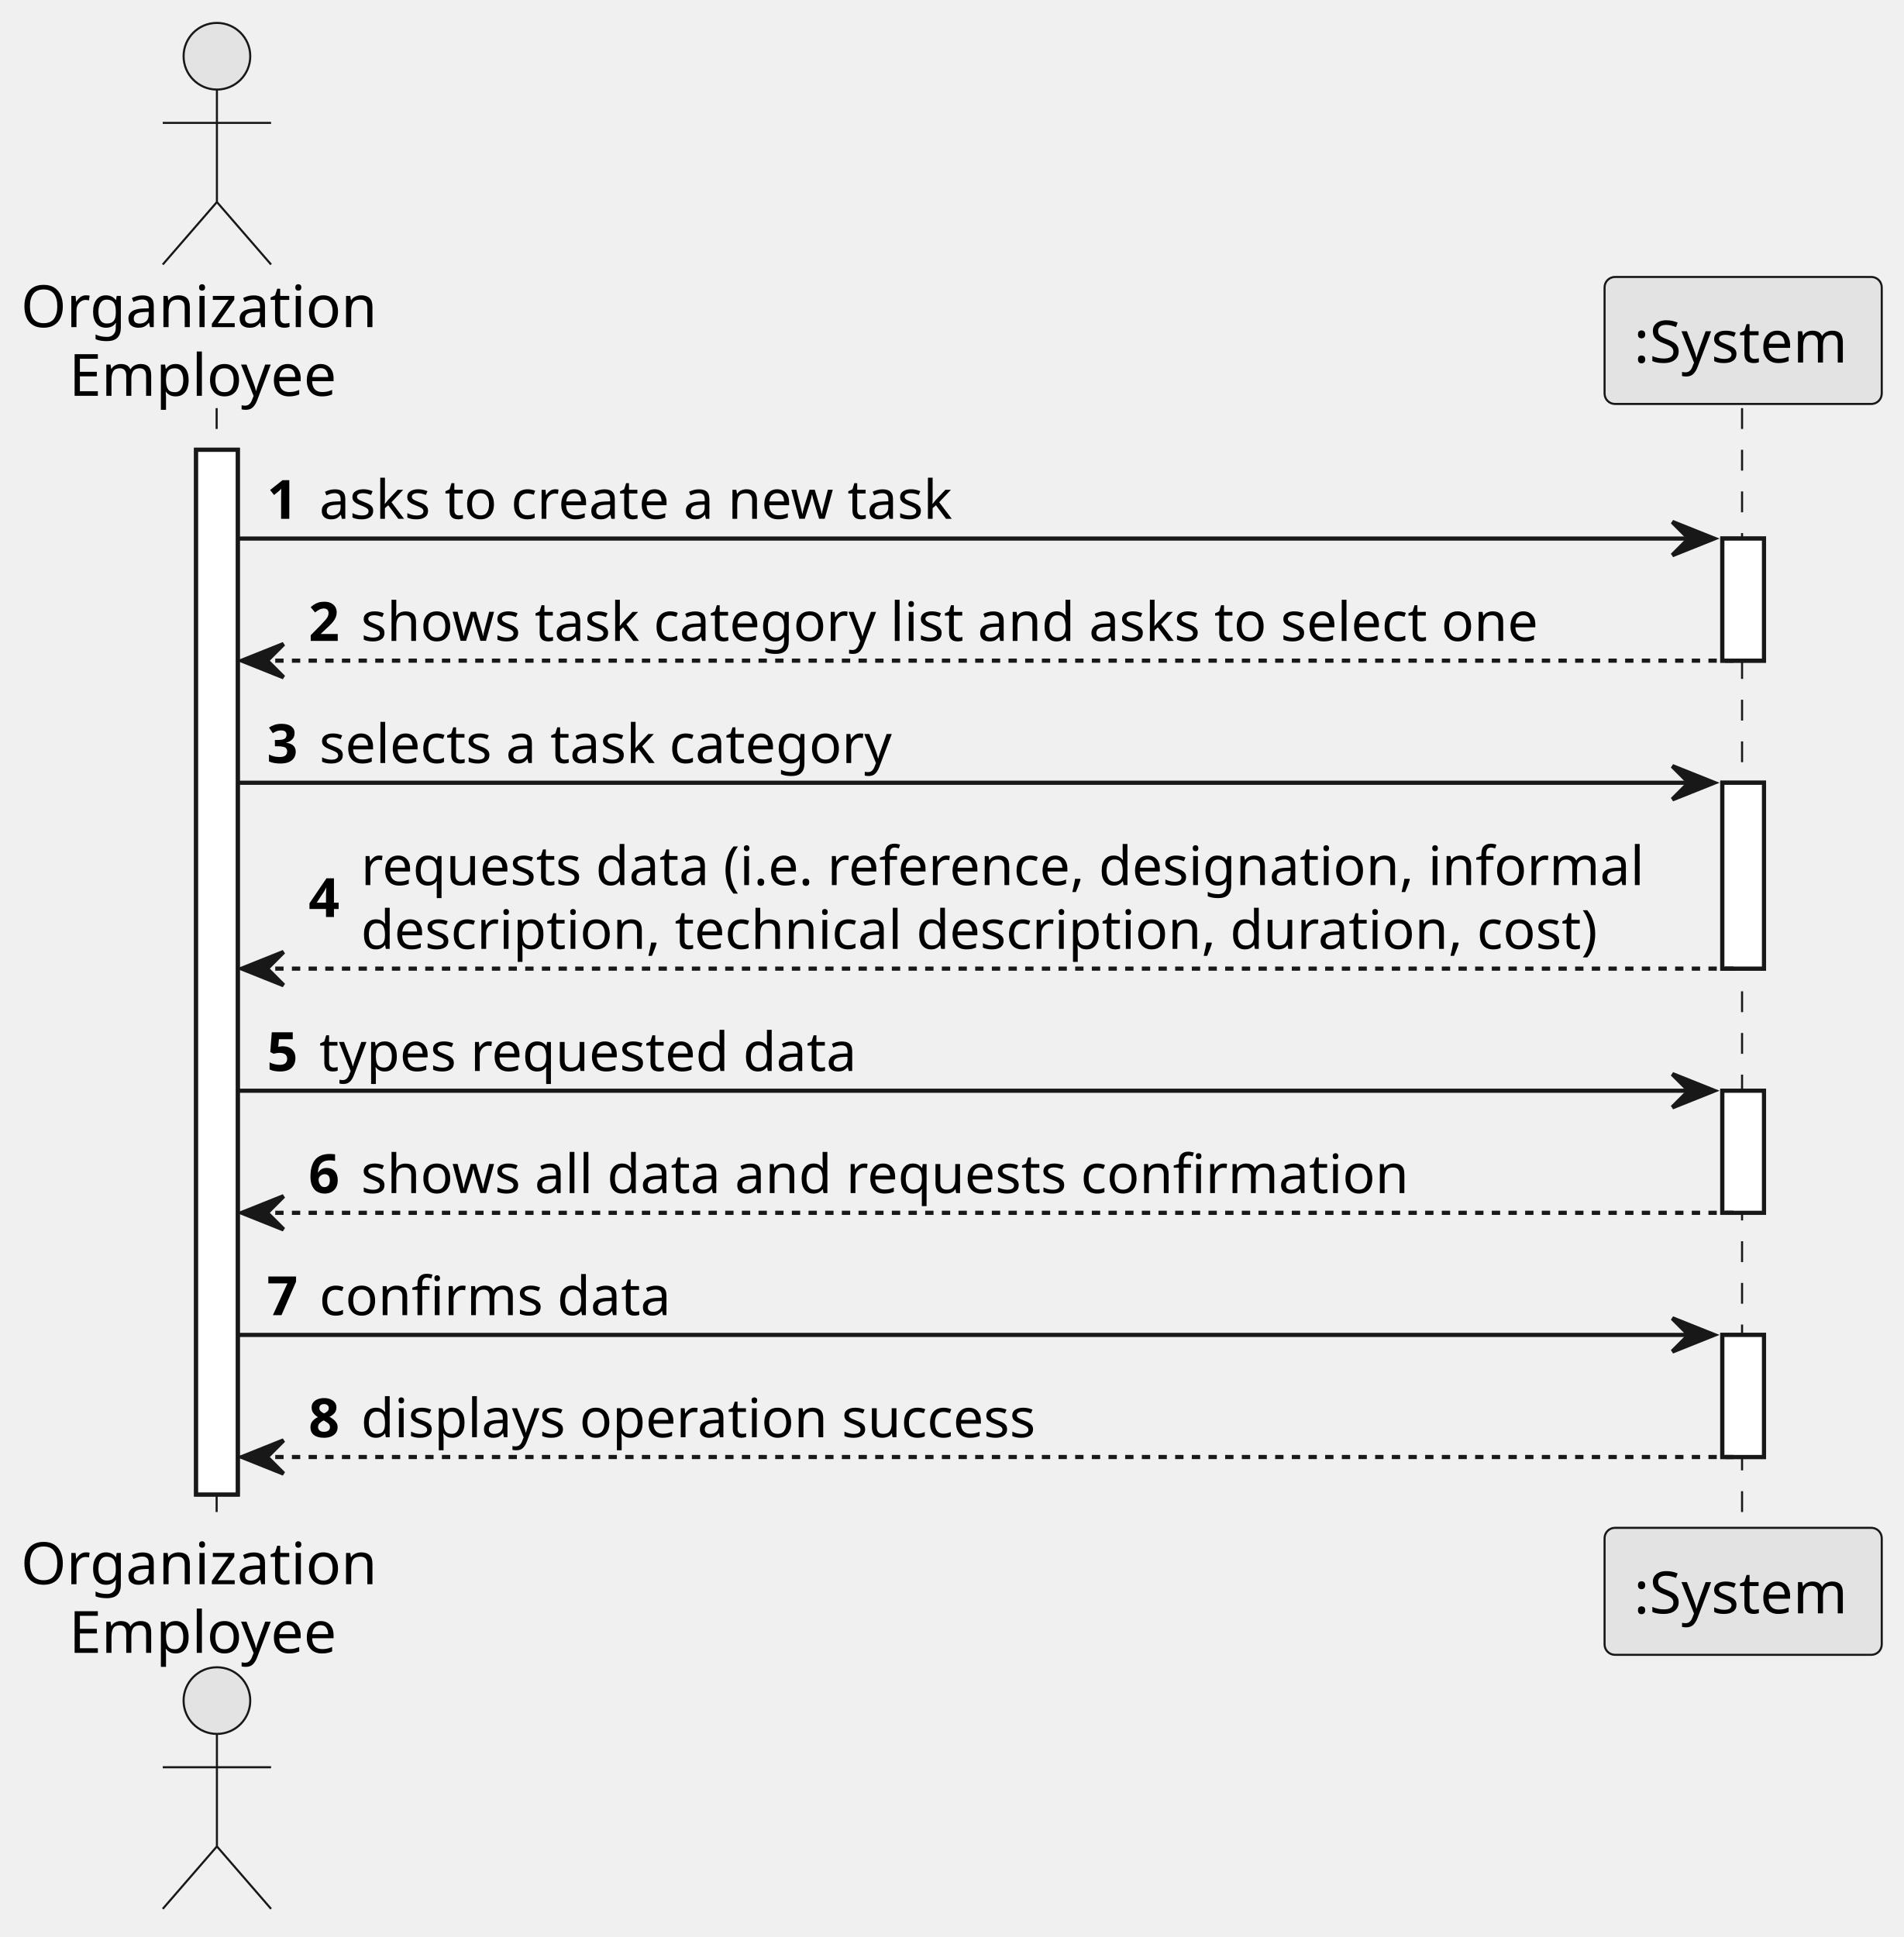
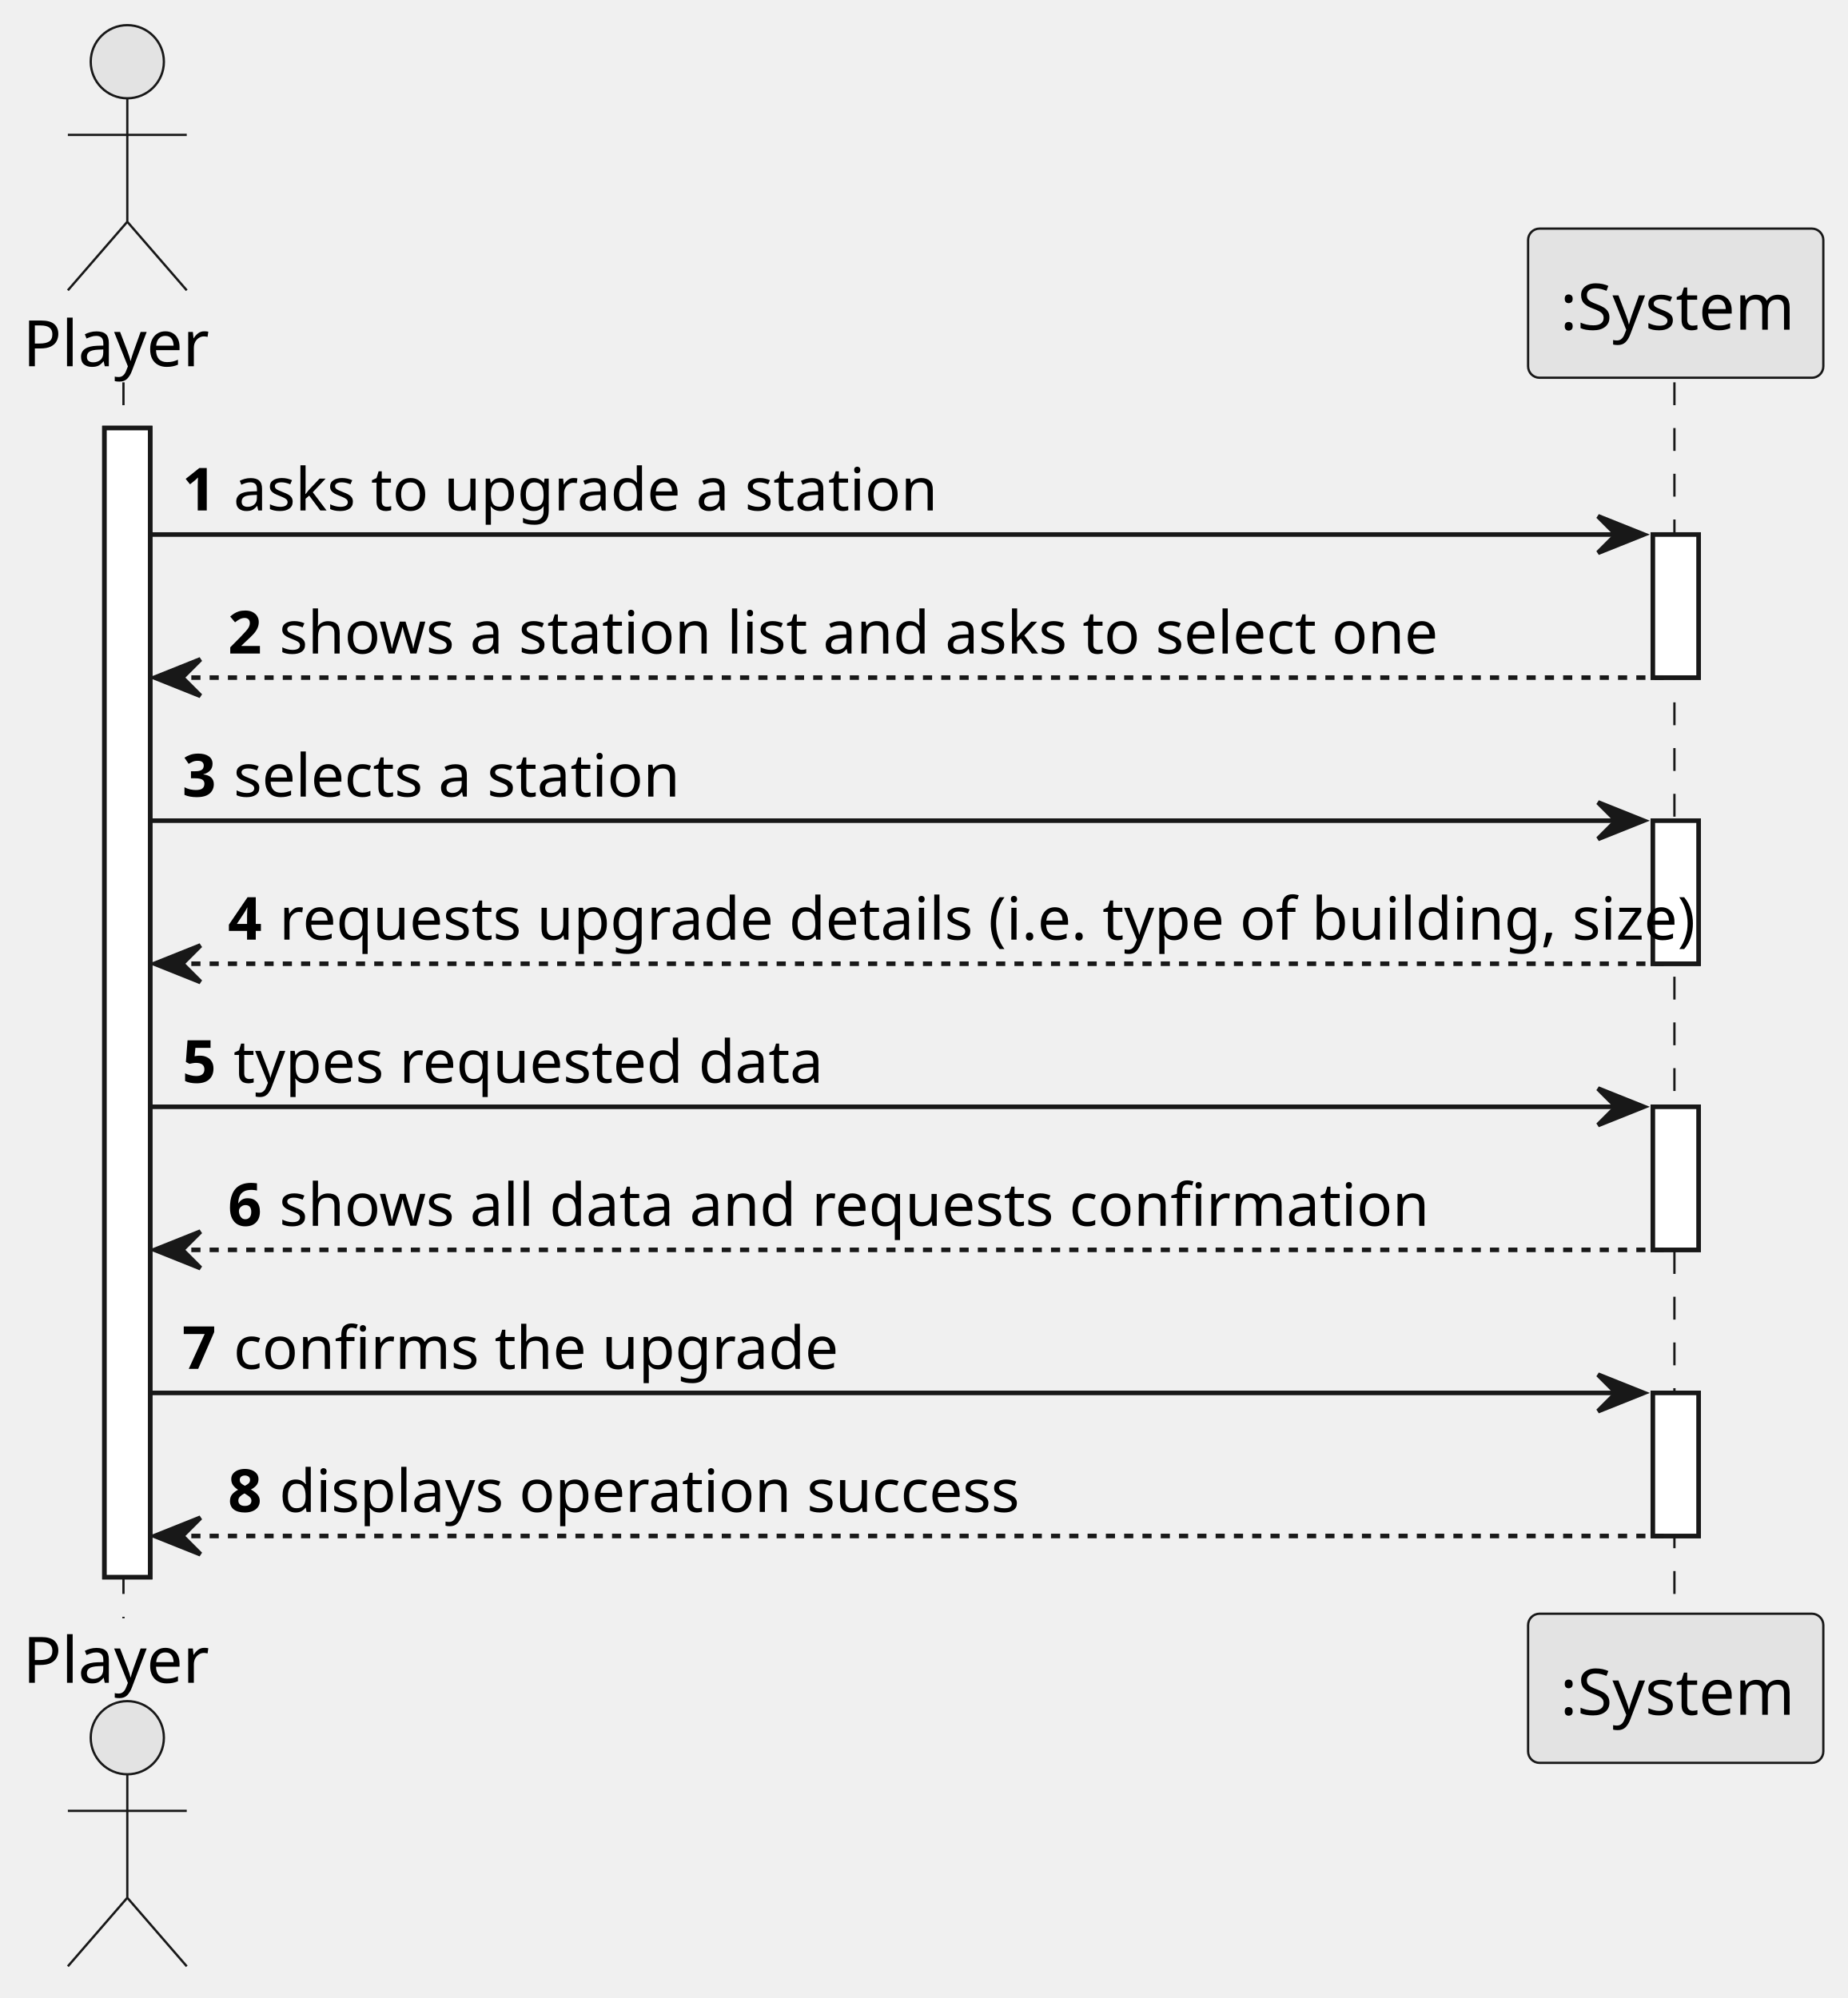
- <svg xmlns="http://www.w3.org/2000/svg" contentStyleType="text/css" height="465px" preserveAspectRatio="none" style="width:457px;height:465px;background:#FFFFFF;" version="1.1" viewBox="0 0 457 465" width="457px" zoomAndPan="magnify">
+ <svg xmlns="http://www.w3.org/2000/svg" contentStyleType="text/css" height="437px" preserveAspectRatio="none" style="width:404px;height:437px;background:#FFFFFF;" version="1.1" viewBox="0 0 404 437" width="404px" zoomAndPan="magnify">
  <defs />
  <g>
-     <rect fill="#FFFFFF" height="250.795" style="stroke:#181818;stroke-width:1.0;" width="10" x="47.065" y="107.977" />
-     <rect fill="#FFFFFF" height="29.311" style="stroke:#181818;stroke-width:1.0;" width="10" x="413.397" y="129.287" />
-     <rect fill="#FFFFFF" height="44.621" style="stroke:#181818;stroke-width:1.0;" width="10" x="413.397" y="187.908" />
-     <rect fill="#FFFFFF" height="29.311" style="stroke:#181818;stroke-width:1.0;" width="10" x="413.397" y="261.84" />
-     <rect fill="#FFFFFF" height="29.311" style="stroke:#181818;stroke-width:1.0;" width="10" x="413.397" y="320.461" />
-     <line style="stroke:#181818;stroke-width:0.5;stroke-dasharray:5.0,5.0;" x1="52" x2="52" y1="97.977" y2="367.772" />
-     <line style="stroke:#181818;stroke-width:0.5;stroke-dasharray:5.0,5.0;" x1="418.133" x2="418.133" y1="97.977" y2="367.772" />
-     <text fill="#000000" font-family="sans-serif" font-size="14" lengthAdjust="spacing" textLength="88.129" x="5" y="78.535">Organization</text>
-     <text fill="#000000" font-family="sans-serif" font-size="14" lengthAdjust="spacing" textLength="65.03" x="16.549" y="95.023">Employee</text>
-     <ellipse cx="52.065" cy="13.5" fill="#E3E3E3" rx="8" ry="8" style="stroke:#181818;stroke-width:0.5;" />
-     <path d="M52.065,21.5 L52.065,48.5 M39.065,29.5 L65.064,29.5 M52.065,48.5 L39.065,63.5 M52.065,48.5 L65.064,63.5 " fill="none" style="stroke:#181818;stroke-width:0.5;" />
-     <text fill="#000000" font-family="sans-serif" font-size="14" lengthAdjust="spacing" textLength="88.129" x="5" y="380.307">Organization</text>
-     <text fill="#000000" font-family="sans-serif" font-size="14" lengthAdjust="spacing" textLength="65.03" x="16.549" y="396.795">Employee</text>
-     <ellipse cx="52.065" cy="408.248" fill="#E3E3E3" rx="8" ry="8" style="stroke:#181818;stroke-width:0.5;" />
-     <path d="M52.065,416.248 L52.065,443.248 M39.065,424.248 L65.064,424.248 M52.065,443.248 L39.065,458.248 M52.065,443.248 L65.064,458.248 " fill="none" style="stroke:#181818;stroke-width:0.5;" />
-     <rect fill="#E3E3E3" height="30.488" rx="2.5" ry="2.5" style="stroke:#181818;stroke-width:0.5;" width="66.527" x="385.133" y="66.488" />
-     <text fill="#000000" font-family="sans-serif" font-size="14" lengthAdjust="spacing" textLength="52.527" x="392.133" y="87.023">:System</text>
-     <rect fill="#E3E3E3" height="30.488" rx="2.5" ry="2.5" style="stroke:#181818;stroke-width:0.5;" width="66.527" x="385.133" y="366.772" />
-     <text fill="#000000" font-family="sans-serif" font-size="14" lengthAdjust="spacing" textLength="52.527" x="392.133" y="387.307">:System</text>
-     <rect fill="#FFFFFF" height="250.795" style="stroke:#181818;stroke-width:1.0;" width="10" x="47.065" y="107.977" />
-     <rect fill="#FFFFFF" height="29.311" style="stroke:#181818;stroke-width:1.0;" width="10" x="413.397" y="129.287" />
-     <rect fill="#FFFFFF" height="44.621" style="stroke:#181818;stroke-width:1.0;" width="10" x="413.397" y="187.908" />
-     <rect fill="#FFFFFF" height="29.311" style="stroke:#181818;stroke-width:1.0;" width="10" x="413.397" y="261.84" />
-     <rect fill="#FFFFFF" height="29.311" style="stroke:#181818;stroke-width:1.0;" width="10" x="413.397" y="320.461" />
-     <polygon fill="#181818" points="401.397,125.287,411.397,129.287,401.397,133.287,405.397,129.287" style="stroke:#181818;stroke-width:1.0;" />
-     <line style="stroke:#181818;stroke-width:1.0;" x1="57.065" x2="407.397" y1="129.287" y2="129.287" />
-     <text fill="#000000" font-family="sans-serif" font-size="13" font-weight="bold" lengthAdjust="spacing" textLength="8.576" x="64.064" y="124.545">1</text>
-     <text fill="#000000" font-family="sans-serif" font-size="13" lengthAdjust="spacing" textLength="158.723" x="76.64" y="124.545">asks to create a new task</text>
-     <polygon fill="#181818" points="68.064,154.598,58.065,158.598,68.064,162.598,64.064,158.598" style="stroke:#181818;stroke-width:1.0;" />
-     <line style="stroke:#181818;stroke-width:1.0;stroke-dasharray:2.0,2.0;" x1="62.065" x2="417.397" y1="158.598" y2="158.598" />
-     <text fill="#000000" font-family="sans-serif" font-size="13" font-weight="bold" lengthAdjust="spacing" textLength="8.576" x="74.064" y="153.856">2</text>
-     <text fill="#000000" font-family="sans-serif" font-size="13" lengthAdjust="spacing" textLength="295.642" x="86.64" y="153.856">shows task category list and asks to select one</text>
-     <polygon fill="#181818" points="401.397,183.908,411.397,187.908,401.397,191.908,405.397,187.908" style="stroke:#181818;stroke-width:1.0;" />
-     <line style="stroke:#181818;stroke-width:1.0;" x1="57.065" x2="407.397" y1="187.908" y2="187.908" />
-     <text fill="#000000" font-family="sans-serif" font-size="13" font-weight="bold" lengthAdjust="spacing" textLength="8.576" x="64.064" y="183.166">3</text>
-     <text fill="#000000" font-family="sans-serif" font-size="13" lengthAdjust="spacing" textLength="142.949" x="76.64" y="183.166">selects a task category</text>
-     <polygon fill="#181818" points="68.064,228.529,58.065,232.529,68.064,236.529,64.064,232.529" style="stroke:#181818;stroke-width:1.0;" />
-     <line style="stroke:#181818;stroke-width:1.0;stroke-dasharray:2.0,2.0;" x1="62.065" x2="417.397" y1="232.529" y2="232.529" />
-     <text fill="#000000" font-family="sans-serif" font-size="13" font-weight="bold" lengthAdjust="spacing" textLength="8.576" x="74.064" y="220.132">4</text>
-     <text fill="#000000" font-family="sans-serif" font-size="13" lengthAdjust="spacing" textLength="319.757" x="86.64" y="212.477">requests data (i.e. reference, designation, informal</text>
-     <text fill="#000000" font-family="sans-serif" font-size="13" lengthAdjust="spacing" textLength="310.115" x="86.64" y="227.787">description, technical description, duration, cost)</text>
-     <polygon fill="#181818" points="401.397,257.84,411.397,261.84,401.397,265.84,405.397,261.84" style="stroke:#181818;stroke-width:1.0;" />
-     <line style="stroke:#181818;stroke-width:1.0;" x1="57.065" x2="407.397" y1="261.84" y2="261.84" />
-     <text fill="#000000" font-family="sans-serif" font-size="13" font-weight="bold" lengthAdjust="spacing" textLength="8.576" x="64.064" y="257.098">5</text>
-     <text fill="#000000" font-family="sans-serif" font-size="13" lengthAdjust="spacing" textLength="132.304" x="76.64" y="257.098">types requested data</text>
-     <polygon fill="#181818" points="68.064,287.15,58.065,291.15,68.064,295.15,64.064,291.15" style="stroke:#181818;stroke-width:1.0;" />
-     <line style="stroke:#181818;stroke-width:1.0;stroke-dasharray:2.0,2.0;" x1="62.065" x2="417.397" y1="291.15" y2="291.15" />
-     <text fill="#000000" font-family="sans-serif" font-size="13" font-weight="bold" lengthAdjust="spacing" textLength="8.576" x="74.064" y="286.408">6</text>
-     <text fill="#000000" font-family="sans-serif" font-size="13" lengthAdjust="spacing" textLength="260.146" x="86.64" y="286.408">shows all data and requests confirmation</text>
-     <polygon fill="#181818" points="401.397,316.461,411.397,320.461,401.397,324.461,405.397,320.461" style="stroke:#181818;stroke-width:1.0;" />
-     <line style="stroke:#181818;stroke-width:1.0;" x1="57.065" x2="407.397" y1="320.461" y2="320.461" />
-     <text fill="#000000" font-family="sans-serif" font-size="13" font-weight="bold" lengthAdjust="spacing" textLength="8.576" x="64.064" y="315.719">7</text>
-     <text fill="#000000" font-family="sans-serif" font-size="13" lengthAdjust="spacing" textLength="86.849" x="76.64" y="315.719">confirms data</text>
-     <polygon fill="#181818" points="68.064,345.772,58.065,349.772,68.064,353.772,64.064,349.772" style="stroke:#181818;stroke-width:1.0;" />
-     <line style="stroke:#181818;stroke-width:1.0;stroke-dasharray:2.0,2.0;" x1="62.065" x2="417.397" y1="349.772" y2="349.772" />
-     <text fill="#000000" font-family="sans-serif" font-size="13" font-weight="bold" lengthAdjust="spacing" textLength="8.576" x="74.064" y="345.029">8</text>
-     <text fill="#000000" font-family="sans-serif" font-size="13" lengthAdjust="spacing" textLength="168.422" x="86.64" y="345.029">displays operation success</text>
+     <rect fill="#FFFFFF" height="251.328" style="stroke:#181818;stroke-width:1.0;" width="10" x="22.841" y="93.621" />
+     <rect fill="#FFFFFF" height="31.291" style="stroke:#181818;stroke-width:1.0;" width="10" x="361.46" y="116.912" />
+     <rect fill="#FFFFFF" height="31.291" style="stroke:#181818;stroke-width:1.0;" width="10" x="361.46" y="179.494" />
+     <rect fill="#FFFFFF" height="31.291" style="stroke:#181818;stroke-width:1.0;" width="10" x="361.46" y="242.076" />
+     <rect fill="#FFFFFF" height="31.291" style="stroke:#181818;stroke-width:1.0;" width="10" x="361.46" y="304.658" />
+     <line style="stroke:#181818;stroke-width:0.5;stroke-dasharray:5.0,5.0;" x1="27" x2="27" y1="83.621" y2="353.949" />
+     <line style="stroke:#181818;stroke-width:0.5;stroke-dasharray:5.0,5.0;" x1="366.177" x2="366.177" y1="83.621" y2="353.949" />
+     <text fill="#000000" font-family="sans-serif" font-size="14" lengthAdjust="spacing" textLength="39.683" x="5" y="80.107">Player</text>
+     <ellipse cx="27.841" cy="13.5" fill="#E3E3E3" rx="8" ry="8" style="stroke:#181818;stroke-width:0.5;" />
+     <path d="M27.841,21.5 L27.841,48.5 M14.841,29.5 L40.841,29.5 M27.841,48.5 L14.841,63.5 M27.841,48.5 L40.841,63.5 " fill="none" style="stroke:#181818;stroke-width:0.5;" />
+     <text fill="#000000" font-family="sans-serif" font-size="14" lengthAdjust="spacing" textLength="39.683" x="5" y="368.057">Player</text>
+     <ellipse cx="27.841" cy="380.07" fill="#E3E3E3" rx="8" ry="8" style="stroke:#181818;stroke-width:0.5;" />
+     <path d="M27.841,388.07 L27.841,415.07 M14.841,396.07 L40.841,396.07 M27.841,415.07 L14.841,430.07 M27.841,415.07 L40.841,430.07 " fill="none" style="stroke:#181818;stroke-width:0.5;" />
+     <rect fill="#E3E3E3" height="32.621" rx="2.5" ry="2.5" style="stroke:#181818;stroke-width:0.5;" width="64.565" x="334.177" y="50" />
+     <text fill="#000000" font-family="sans-serif" font-size="14" lengthAdjust="spacing" textLength="50.565" x="341.177" y="72.107">:System</text>
+     <rect fill="#E3E3E3" height="32.621" rx="2.5" ry="2.5" style="stroke:#181818;stroke-width:0.5;" width="64.565" x="334.177" y="352.949" />
+     <text fill="#000000" font-family="sans-serif" font-size="14" lengthAdjust="spacing" textLength="50.565" x="341.177" y="375.057">:System</text>
+     <rect fill="#FFFFFF" height="251.328" style="stroke:#181818;stroke-width:1.0;" width="10" x="22.841" y="93.621" />
+     <rect fill="#FFFFFF" height="31.291" style="stroke:#181818;stroke-width:1.0;" width="10" x="361.46" y="116.912" />
+     <rect fill="#FFFFFF" height="31.291" style="stroke:#181818;stroke-width:1.0;" width="10" x="361.46" y="179.494" />
+     <rect fill="#FFFFFF" height="31.291" style="stroke:#181818;stroke-width:1.0;" width="10" x="361.46" y="242.076" />
+     <rect fill="#FFFFFF" height="31.291" style="stroke:#181818;stroke-width:1.0;" width="10" x="361.46" y="304.658" />
+     <polygon fill="#181818" points="349.46,112.912,359.46,116.912,349.46,120.912,353.46,116.912" style="stroke:#181818;stroke-width:1.0;" />
+     <line style="stroke:#181818;stroke-width:1.0;" x1="32.841" x2="355.46" y1="116.912" y2="116.912" />
+     <text fill="#000000" font-family="sans-serif" font-size="13" font-weight="bold" lengthAdjust="spacing" textLength="7.23" x="39.841" y="111.649">1</text>
+     <text fill="#000000" font-family="sans-serif" font-size="13" lengthAdjust="spacing" textLength="145.26" x="51.071" y="111.649">asks to upgrade a station</text>
+     <polygon fill="#181818" points="43.841,144.203,33.841,148.203,43.841,152.203,39.841,148.203" style="stroke:#181818;stroke-width:1.0;" />
+     <line style="stroke:#181818;stroke-width:1.0;stroke-dasharray:2.0,2.0;" x1="37.841" x2="365.46" y1="148.203" y2="148.203" />
+     <text fill="#000000" font-family="sans-serif" font-size="13" font-weight="bold" lengthAdjust="spacing" textLength="7.23" x="49.841" y="142.94">2</text>
+     <text fill="#000000" font-family="sans-serif" font-size="13" lengthAdjust="spacing" textLength="242.074" x="61.071" y="142.94">shows a station list and asks to select one</text>
+     <polygon fill="#181818" points="349.46,175.494,359.46,179.494,349.46,183.494,353.46,179.494" style="stroke:#181818;stroke-width:1.0;" />
+     <line style="stroke:#181818;stroke-width:1.0;" x1="32.841" x2="355.46" y1="179.494" y2="179.494" />
+     <text fill="#000000" font-family="sans-serif" font-size="13" font-weight="bold" lengthAdjust="spacing" textLength="7.23" x="39.841" y="174.231">3</text>
+     <text fill="#000000" font-family="sans-serif" font-size="13" lengthAdjust="spacing" textLength="93.215" x="51.071" y="174.231">selects a station</text>
+     <polygon fill="#181818" points="43.841,206.785,33.841,210.785,43.841,214.785,39.841,210.785" style="stroke:#181818;stroke-width:1.0;" />
+     <line style="stroke:#181818;stroke-width:1.0;stroke-dasharray:2.0,2.0;" x1="37.841" x2="365.46" y1="210.785" y2="210.785" />
+     <text fill="#000000" font-family="sans-serif" font-size="13" font-weight="bold" lengthAdjust="spacing" textLength="7.23" x="49.841" y="205.523">4</text>
+     <text fill="#000000" font-family="sans-serif" font-size="13" lengthAdjust="spacing" textLength="293.389" x="61.071" y="205.523">requests upgrade details (i.e. type of building, size)</text>
+     <polygon fill="#181818" points="349.46,238.076,359.46,242.076,349.46,246.076,353.46,242.076" style="stroke:#181818;stroke-width:1.0;" />
+     <line style="stroke:#181818;stroke-width:1.0;" x1="32.841" x2="355.46" y1="242.076" y2="242.076" />
+     <text fill="#000000" font-family="sans-serif" font-size="13" font-weight="bold" lengthAdjust="spacing" textLength="7.23" x="39.841" y="236.814">5</text>
+     <text fill="#000000" font-family="sans-serif" font-size="13" lengthAdjust="spacing" textLength="121.418" x="51.071" y="236.814">types requested data</text>
+     <polygon fill="#181818" points="43.841,269.367,33.841,273.367,43.841,277.367,39.841,273.367" style="stroke:#181818;stroke-width:1.0;" />
+     <line style="stroke:#181818;stroke-width:1.0;stroke-dasharray:2.0,2.0;" x1="37.841" x2="365.46" y1="273.367" y2="273.367" />
+     <text fill="#000000" font-family="sans-serif" font-size="13" font-weight="bold" lengthAdjust="spacing" textLength="7.23" x="49.841" y="268.104">6</text>
+     <text fill="#000000" font-family="sans-serif" font-size="13" lengthAdjust="spacing" textLength="235.574" x="61.071" y="268.104">shows all data and requests confirmation</text>
+     <polygon fill="#181818" points="349.46,300.658,359.46,304.658,349.46,308.658,353.46,304.658" style="stroke:#181818;stroke-width:1.0;" />
+     <line style="stroke:#181818;stroke-width:1.0;" x1="32.841" x2="355.46" y1="304.658" y2="304.658" />
+     <text fill="#000000" font-family="sans-serif" font-size="13" font-weight="bold" lengthAdjust="spacing" textLength="7.23" x="39.841" y="299.396">7</text>
+     <text fill="#000000" font-family="sans-serif" font-size="13" lengthAdjust="spacing" textLength="122.123" x="51.071" y="299.396">confirms the upgrade</text>
+     <polygon fill="#181818" points="43.841,331.949,33.841,335.949,43.841,339.949,39.841,335.949" style="stroke:#181818;stroke-width:1.0;" />
+     <line style="stroke:#181818;stroke-width:1.0;stroke-dasharray:2.0,2.0;" x1="37.841" x2="365.46" y1="335.949" y2="335.949" />
+     <text fill="#000000" font-family="sans-serif" font-size="13" font-weight="bold" lengthAdjust="spacing" textLength="7.23" x="49.841" y="330.687">8</text>
+     <text fill="#000000" font-family="sans-serif" font-size="13" lengthAdjust="spacing" textLength="155.359" x="61.071" y="330.687">displays operation success</text>
  </g>
</svg>
